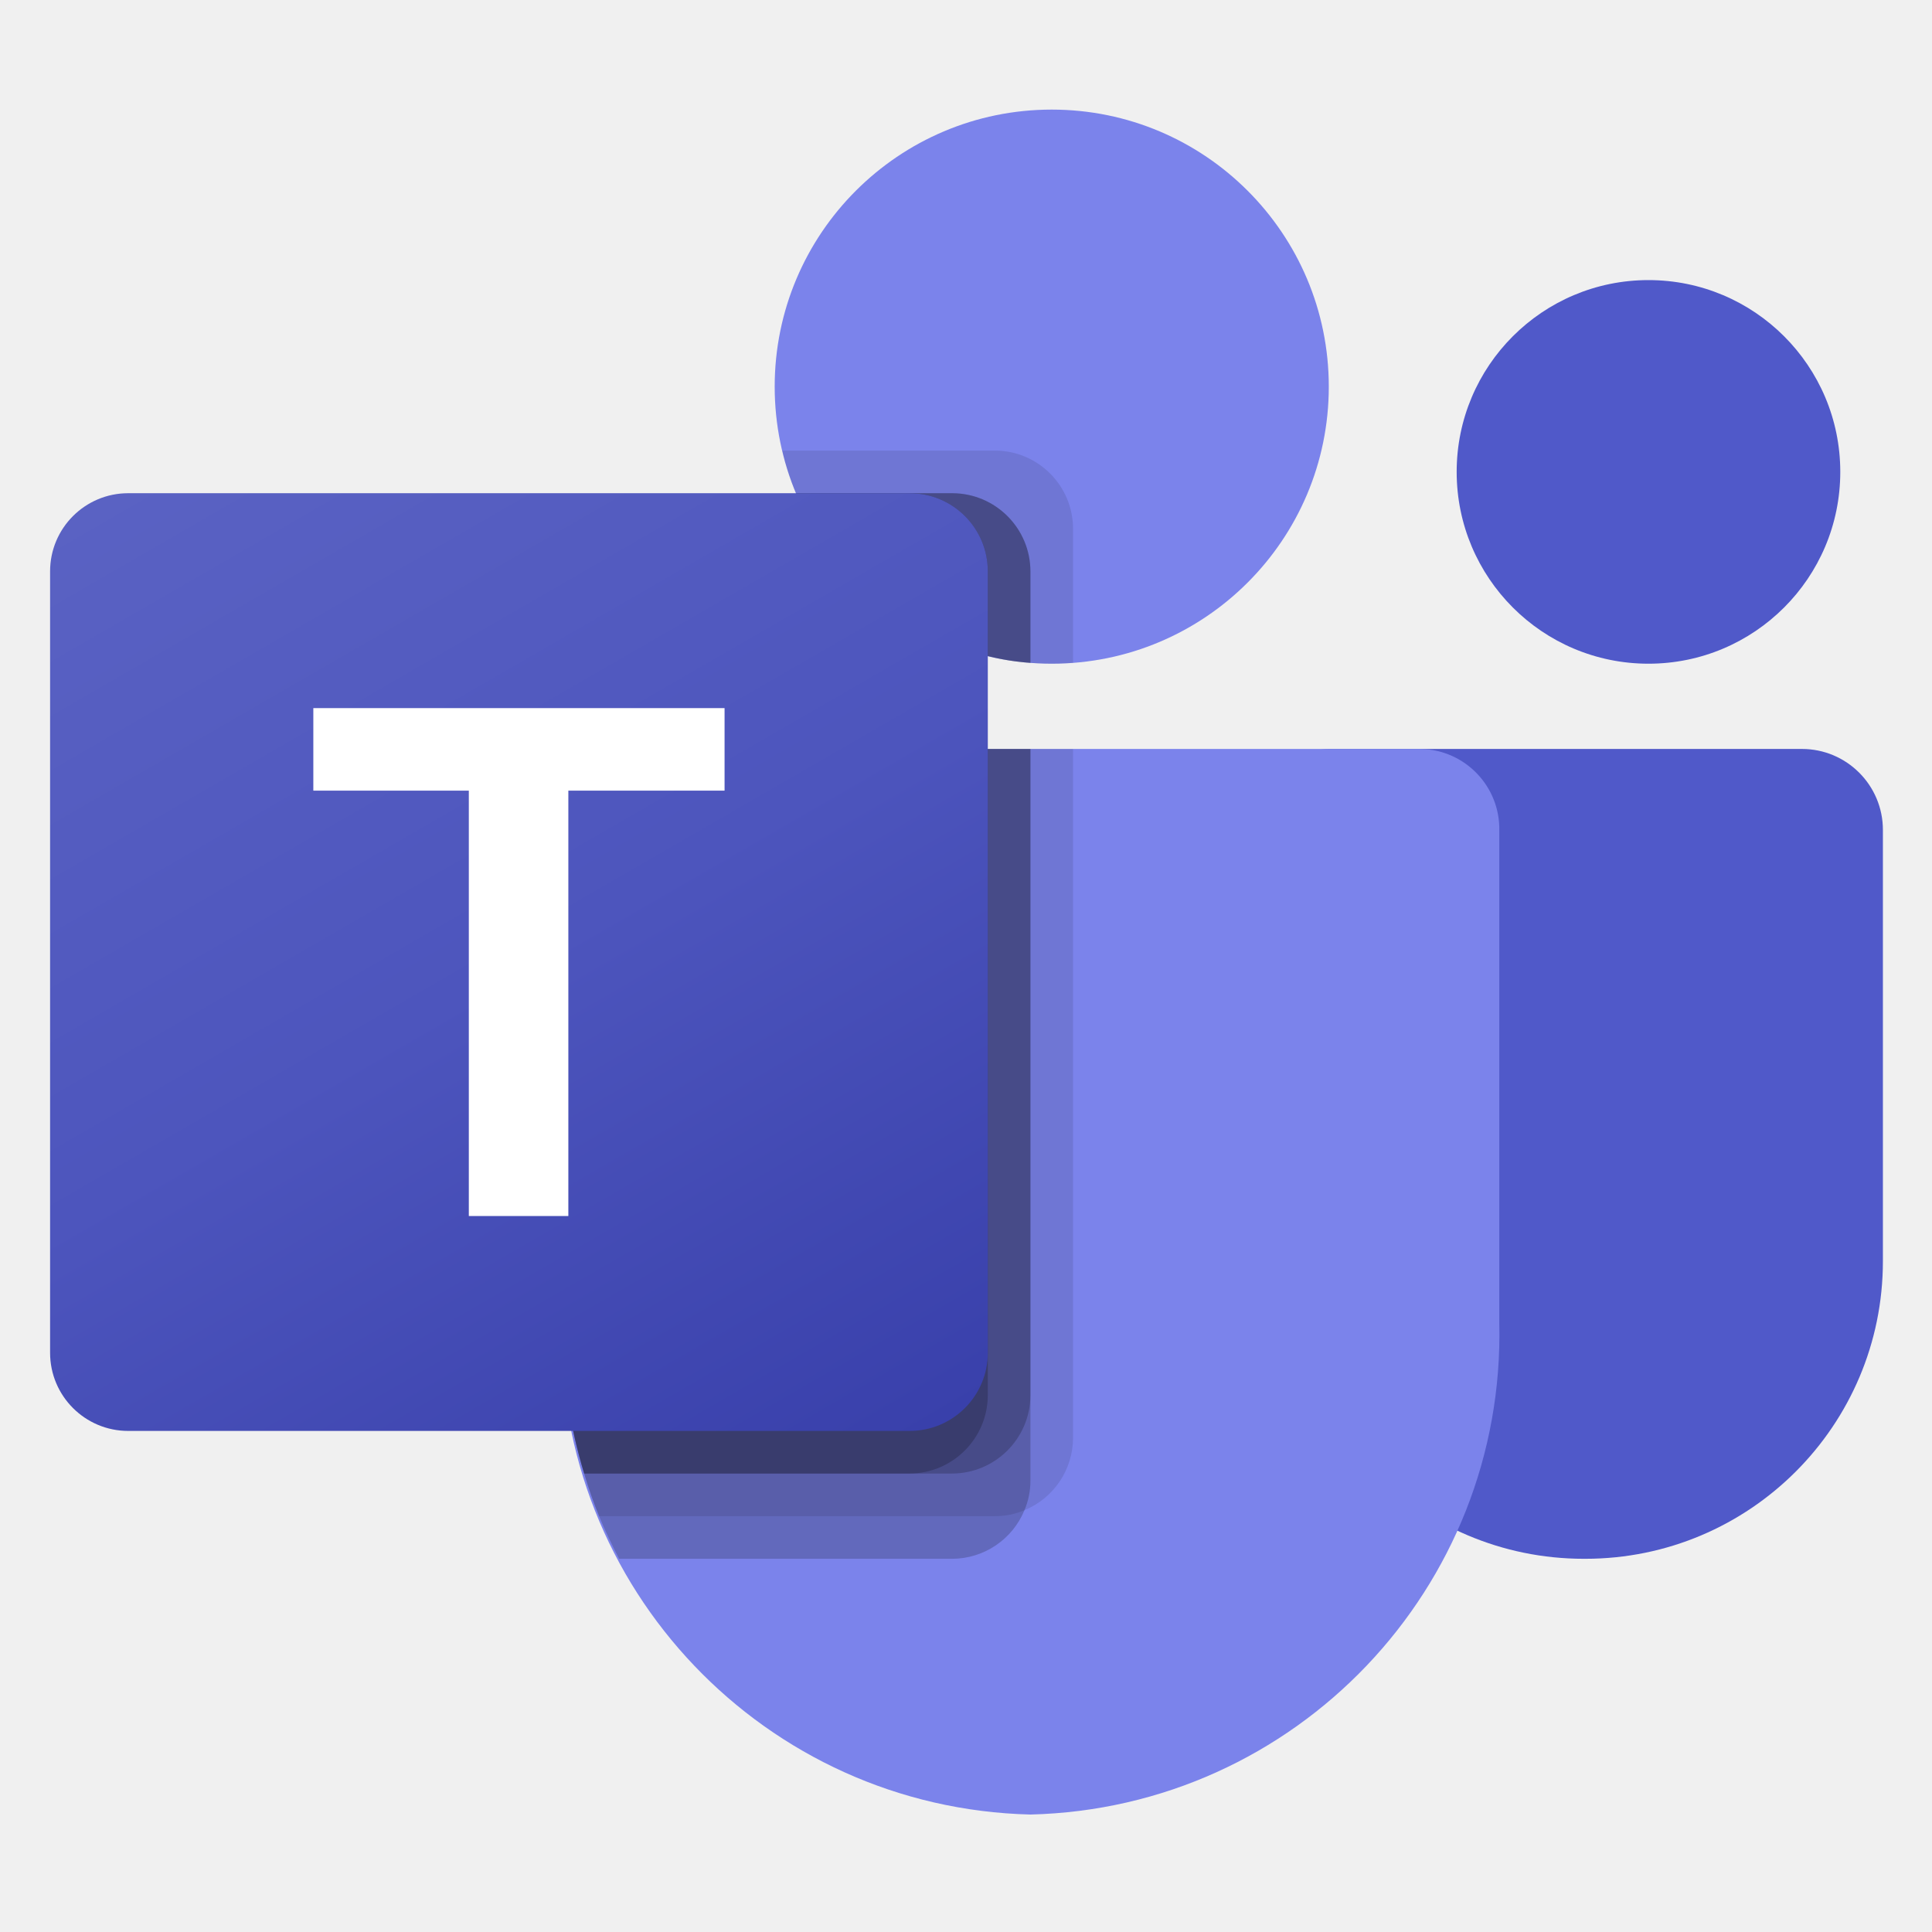
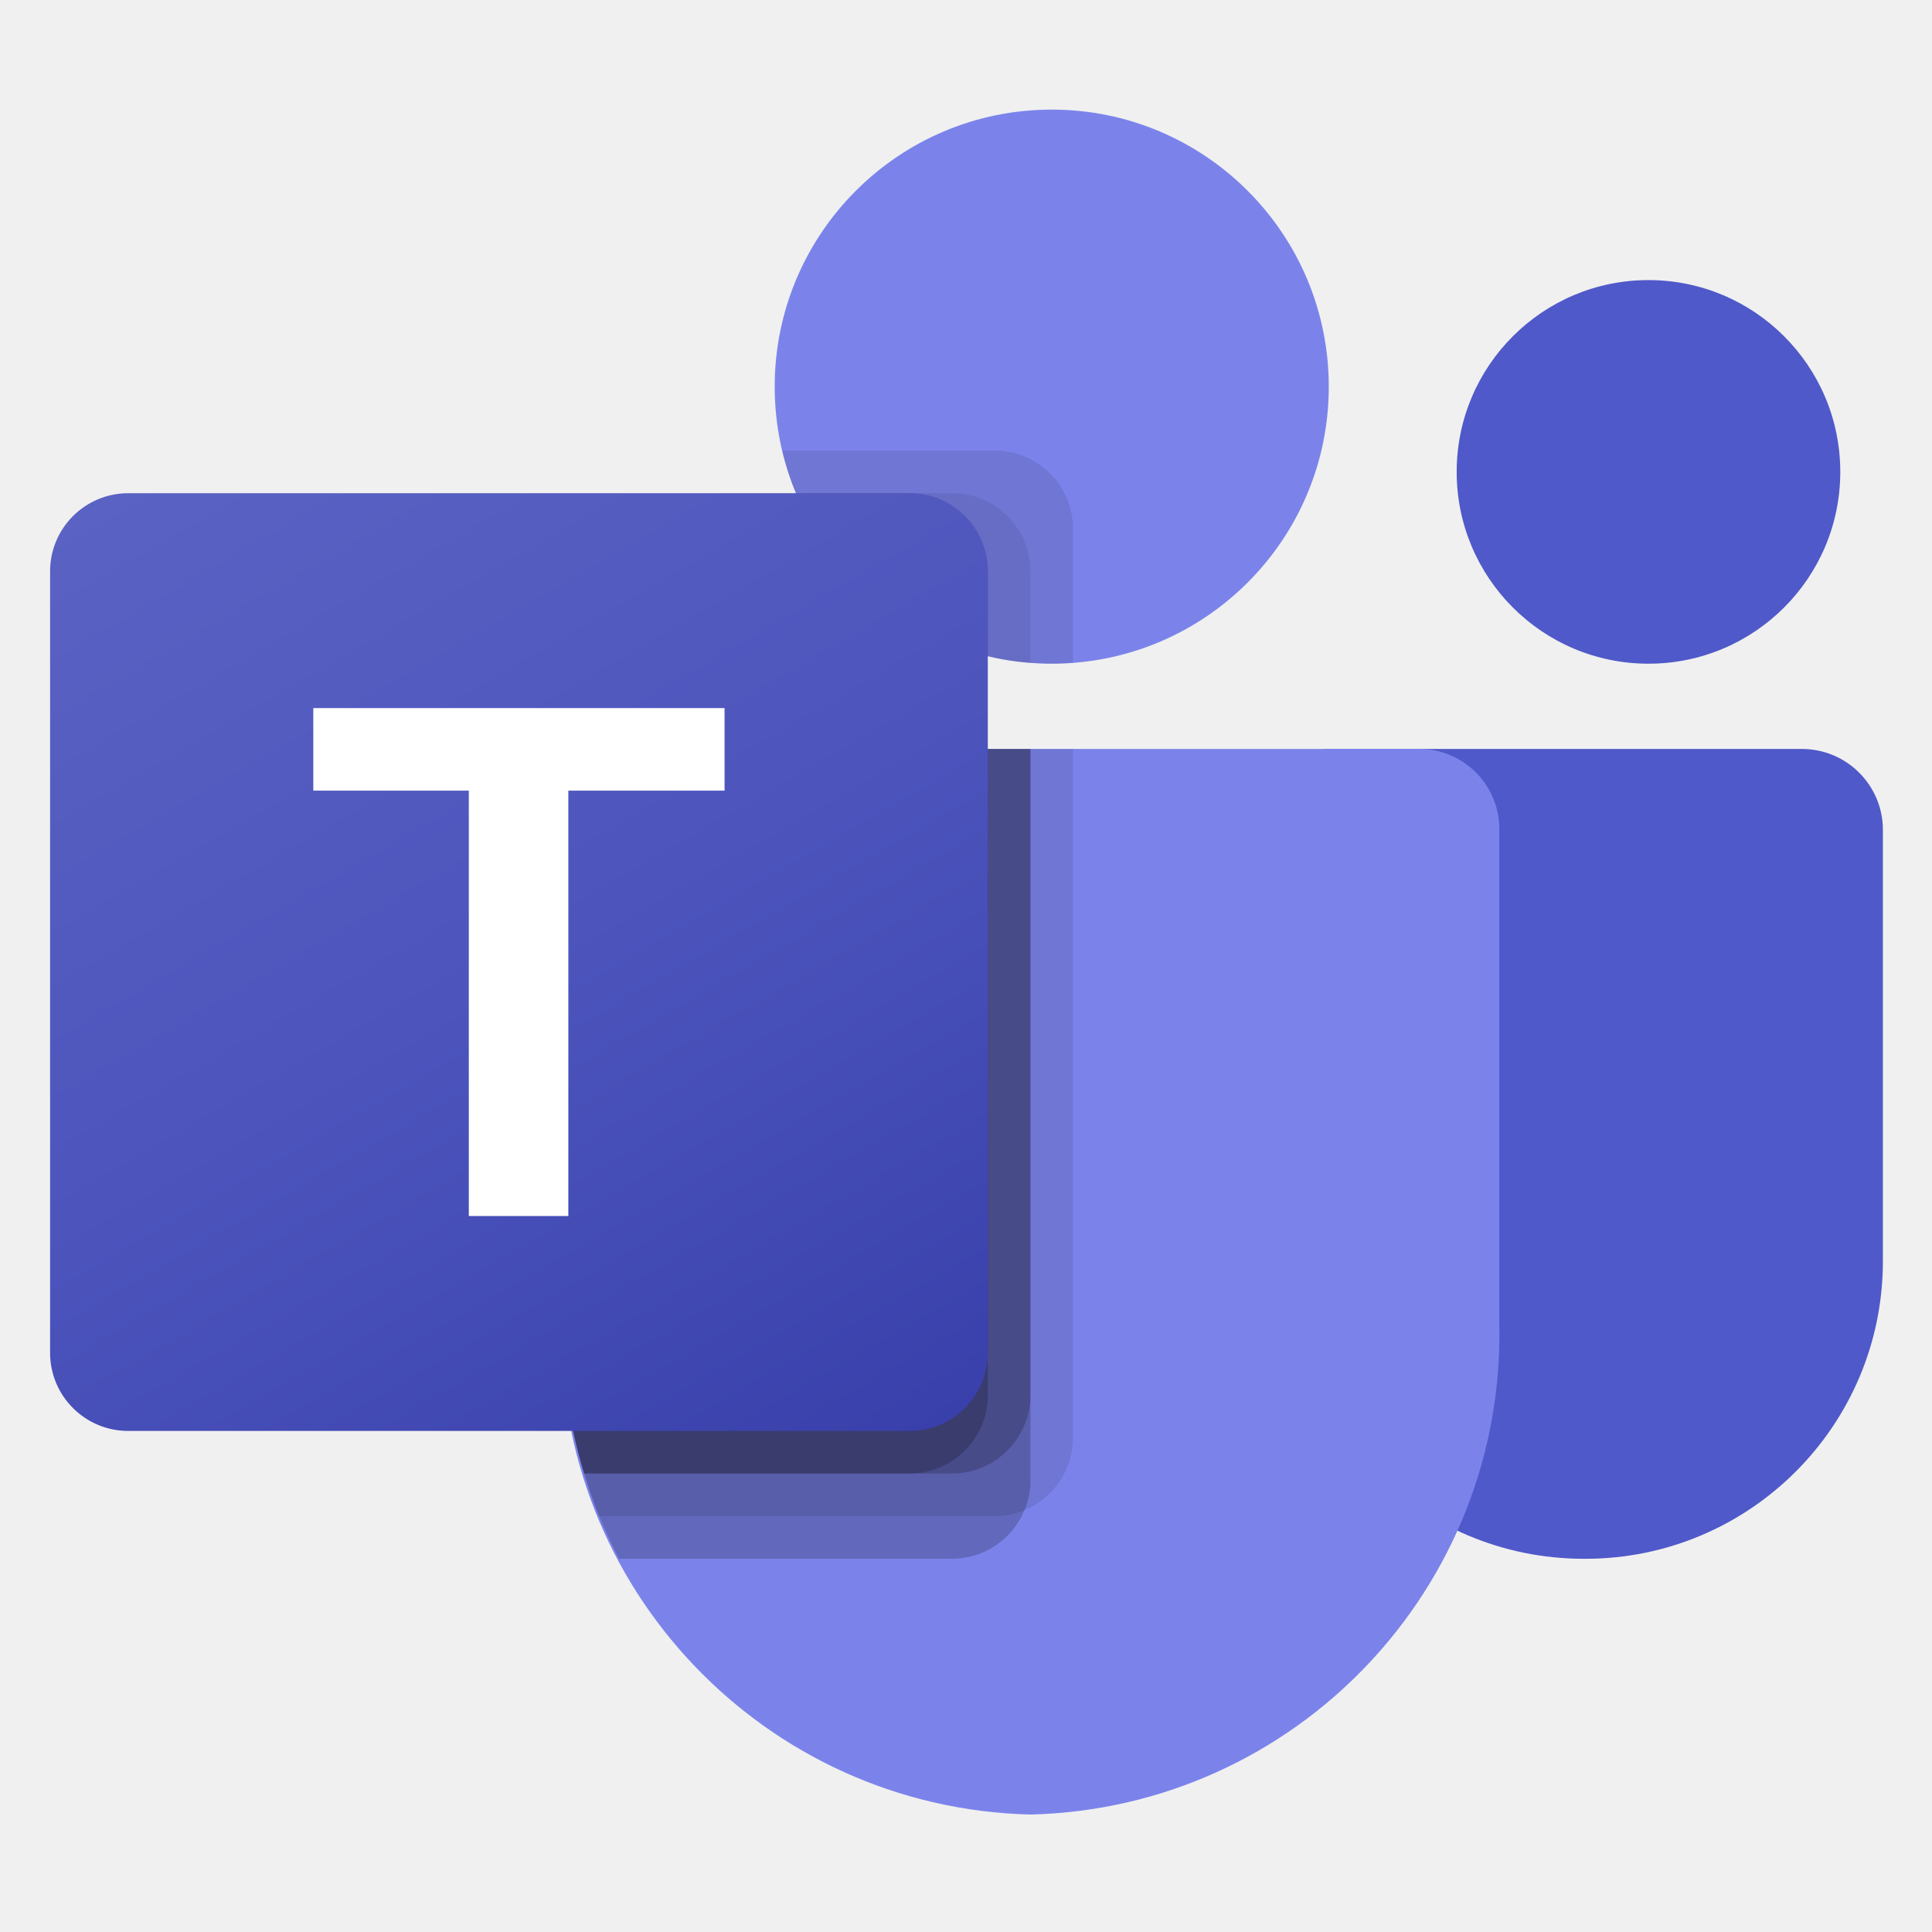
- <svg xmlns="http://www.w3.org/2000/svg" viewBox="0 0 1080 1080" version="1.1" id="svg13" width="1080" height="1080">
-   <defs id="defs13" />
-   <path fill="#5059c9" d="m 742.639,418.667 h 264.645 c 25.003,0 45.271,20.268 45.271,45.271 0,0 0,0 0,0 V 704.994 c 0,91.891 -74.492,166.383 -166.383,166.383 v 0 h -0.786 c -91.891,0.013 -166.393,-74.469 -166.407,-166.359 0,-0.008 0,-0.016 0,-0.024 V 442.327 c 4.6e-4,-13.067 10.593,-23.66 23.66,-23.66 z" id="path1" style="stroke-width:0.46" />
-   <circle fill="#5059c9" cx="921.507" cy="263.792" id="circle1" r="107.221" style="stroke-width:0.46" />
-   <circle fill="#7b83eb" cx="587.931" cy="216.139" id="circle2" r="154.875" style="stroke-width:0.46" />
-   <path fill="#7b83eb" d="M 794.439,418.667 H 357.597 c -24.705,0.611 -44.248,21.114 -43.674,45.819 v 274.938 c -3.45,148.256 113.843,271.286 262.096,274.914 148.252,-3.628 265.545,-126.658 262.096,-274.914 V 464.486 c 0.572,-24.706 -18.97,-45.208 -43.675,-45.819 z" id="path2" style="stroke-width:0.46" />
-   <path opacity="0.1" d="M 599.845,418.667 V 803.947 c -0.119,17.668 -10.825,33.54 -27.163,40.267 -5.202,2.2 -10.792,3.335 -16.441,3.336 H 334.89 c -3.097,-7.863 -5.957,-15.726 -8.34,-23.827 -8.34,-27.341 -12.596,-55.763 -12.628,-84.347 V 464.414 c -0.573,-24.666 18.938,-45.136 43.603,-45.748 z" id="path3" style="stroke-width:0.46" />
-   <path opacity="0.2" d="m 576.018,418.667 v 409.107 c 0,5.648 -1.135,11.239 -3.336,16.441 -6.727,16.338 -22.599,27.044 -40.267,27.163 H 346.089 c -4.051,-7.863 -7.863,-15.726 -11.199,-23.827 -3.336,-8.101 -5.957,-15.726 -8.34,-23.827 -8.34,-27.34 -12.596,-55.763 -12.628,-84.347 V 464.414 c -0.573,-24.666 18.938,-45.136 43.603,-45.748 z" id="path4" style="stroke-width:0.46" />
-   <path opacity="0.2" d="m 576.018,418.667 v 361.454 c -0.182,24.006 -19.597,43.422 -43.603,43.603 H 326.551 c -8.34,-27.34 -12.596,-55.763 -12.628,-84.347 V 464.414 c -0.573,-24.666 18.938,-45.136 43.603,-45.748 z" id="path5" style="stroke-width:0.46" />
-   <path opacity="0.2" d="m 552.191,418.667 v 361.454 c -0.182,24.006 -19.597,43.422 -43.603,43.603 H 326.551 c -8.34,-27.34 -12.596,-55.763 -12.628,-84.347 V 464.414 c -0.573,-24.666 18.938,-45.136 43.603,-45.748 z" id="path6" style="stroke-width:0.46" />
-   <path opacity="0.1" d="m 599.845,295.482 v 75.055 c -4.051,0.238 -7.863,0.477 -11.914,0.477 -4.051,0 -7.863,-0.238 -11.914,-0.477 -8.043,-0.534 -16.019,-1.81 -23.827,-3.812 -48.25,-11.426 -88.111,-45.264 -107.221,-91.018 -3.288,-7.684 -5.841,-15.662 -7.625,-23.827 h 118.896 c 24.044,0.091 43.512,19.559 43.604,43.603 z" id="path7" style="stroke-width:0.46" />
-   <path opacity="0.2" d="m 576.018,319.309 v 51.228 c -8.043,-0.534 -16.019,-1.81 -23.827,-3.812 -48.25,-11.426 -88.111,-45.264 -107.221,-91.018 h 87.444 c 24.043,0.091 43.512,19.559 43.603,43.603 z" id="path8" style="stroke-width:0.46" />
-   <path opacity="0.2" d="m 576.018,319.309 v 51.228 c -8.043,-0.534 -16.019,-1.81 -23.827,-3.812 -48.25,-11.426 -88.111,-45.264 -107.221,-91.018 h 87.444 c 24.043,0.091 43.512,19.559 43.603,43.603 z" id="path9" style="stroke-width:0.46" />
-   <path opacity="0.2" d="m 552.191,319.309 v 47.415 C 503.941,355.298 464.079,321.46 444.97,275.706 h 63.618 c 24.044,0.091 43.512,19.56 43.603,43.603 z" id="path10" style="stroke-width:0.46" />
-   <linearGradient id="a" gradientUnits="userSpaceOnUse" x1="198.099" y1="1683.073" x2="942.234" y2="394.261" gradientTransform="matrix(0.4596821,0,0,-0.4596821,28,1015.258)">
-     <stop offset="0" stop-color="#5a62c3" id="stop10" />
-     <stop offset=".5" stop-color="#4d55bd" id="stop11" />
-     <stop offset="1" stop-color="#3940ab" id="stop12" />
+ <svg xmlns="http://www.w3.org/2000/svg" xmlns:xlink="http://www.w3.org/1999/xlink" viewBox="0 0 1080 1080">
+   <defs>
+     <path id="reuse-0" d="M576.02 319.3v51.24a130.77 130.77 0 0 1-23.83-3.82 154.87 154.87 0 0 1-107.22-91.01h87.44a43.77 43.77 0 0 1 43.6 43.6z" opacity=".2" />
+   </defs>
+   <path fill="#5059c9" d="M742.64 418.67h264.64c25 0 45.27 20.27 45.27 45.27v241.05c0 91.9-74.49 166.39-166.38 166.39h-.78c-91.9.01-166.4-74.47-166.41-166.36V442.33a23.66 23.66 0 0 1 23.66-23.66z" />
+   <circle cx="921.51" cy="263.79" r="107.22" fill="#5059c9" />
+   <circle cx="587.93" cy="216.14" r="154.87" fill="#7b83eb" />
+   <path fill="#7b83eb" d="M794.44 418.67H357.6a44.8 44.8 0 0 0-43.68 45.82v274.93c-3.45 148.26 113.85 271.29 262.1 274.92 148.25-3.63 265.54-126.66 262.1-274.92V464.5a44.8 44.8 0 0 0-43.68-45.82z" />
+   <path d="M599.84 418.67v385.28a43.87 43.87 0 0 1-27.16 40.26 42.22 42.22 0 0 1-16.44 3.34H334.9a282.27 282.27 0 0 1-8.34-23.83 290.2 290.2 0 0 1-12.63-84.34V464.4a44.72 44.72 0 0 1 43.6-45.74z" opacity=".1" />
+   <path d="M576.02 418.67v409.1a42.2 42.2 0 0 1-3.34 16.44 43.86 43.86 0 0 1-40.27 27.17H346.1a308.94 308.94 0 0 1-11.2-23.83 236.32 236.32 0 0 1-8.34-23.83 290.19 290.19 0 0 1-12.63-84.34V464.4a44.72 44.72 0 0 1 43.6-45.74z" opacity=".2" />
+   <path d="M576.02 418.67v361.45a43.94 43.94 0 0 1-43.6 43.6H326.54a290.19 290.19 0 0 1-12.63-84.34V464.4a44.72 44.72 0 0 1 43.6-45.74z" opacity=".2" />
+   <path d="M552.2 418.67v361.45a43.94 43.94 0 0 1-43.61 43.6H326.55a290.19 290.19 0 0 1-12.63-84.34V464.4a44.72 44.72 0 0 1 43.6-45.74z" opacity=".2" />
+   <path d="M599.84 295.48v75.06c-4.05.23-7.86.47-11.9.47-4.06 0-7.87-.23-11.92-.47a130.77 130.77 0 0 1-23.83-3.82 154.87 154.87 0 0 1-107.22-91.01 132.4 132.4 0 0 1-7.62-23.83h118.9a43.77 43.77 0 0 1 43.6 43.6z" opacity=".1" />
+   <use xlink:href="#reuse-0" opacity=".2" />
+   <use xlink:href="#reuse-0" opacity=".2" />
+   <path d="M552.2 319.3v47.42a154.87 154.87 0 0 1-107.23-91.01h63.62a43.77 43.77 0 0 1 43.6 43.6z" opacity=".2" />
+   <linearGradient id="a" x1="198.1" x2="942.23" y1="1683.07" y2="394.26" gradientTransform="matrix(.45968 0 0 -.45968 28 1015.26)" gradientUnits="userSpaceOnUse">
+     <stop offset="0" stop-color="#5a62c3" />
+     <stop offset=".5" stop-color="#4d55bd" />
+     <stop offset="1" stop-color="#3940ab" />
  </linearGradient>
-   <path fill="url(#a)" d="M 71.674,275.706 H 508.516 c 24.121,0 43.674,19.554 43.674,43.674 v 436.841 c 0,24.121 -19.554,43.674 -43.674,43.674 H 71.674 C 47.553,799.896 28,780.342 28,756.221 V 319.38 c 0,-24.12 19.554,-43.674 43.674,-43.674 z" id="path12" style="fill:url(#a);stroke-width:0.46" />
-   <path fill="#ffffff" d="M 405.036,441.969 H 317.711 V 679.762 H 262.075 V 441.969 H 175.155 v -46.129 h 229.881 z" id="path13" style="stroke-width:0.46" />
+   <path fill="url(#a)" d="M71.67 275.7h436.85a43.67 43.67 0 0 1 43.67 43.68v436.84a43.67 43.67 0 0 1-43.67 43.68H71.67A43.67 43.67 0 0 1 28 756.22V319.38a43.67 43.67 0 0 1 43.67-43.67z" />
+   <path fill="#fff" d="M405.04 441.97H317.7v237.8h-55.63v-237.8h-86.93v-46.13h229.89z" />
</svg>
